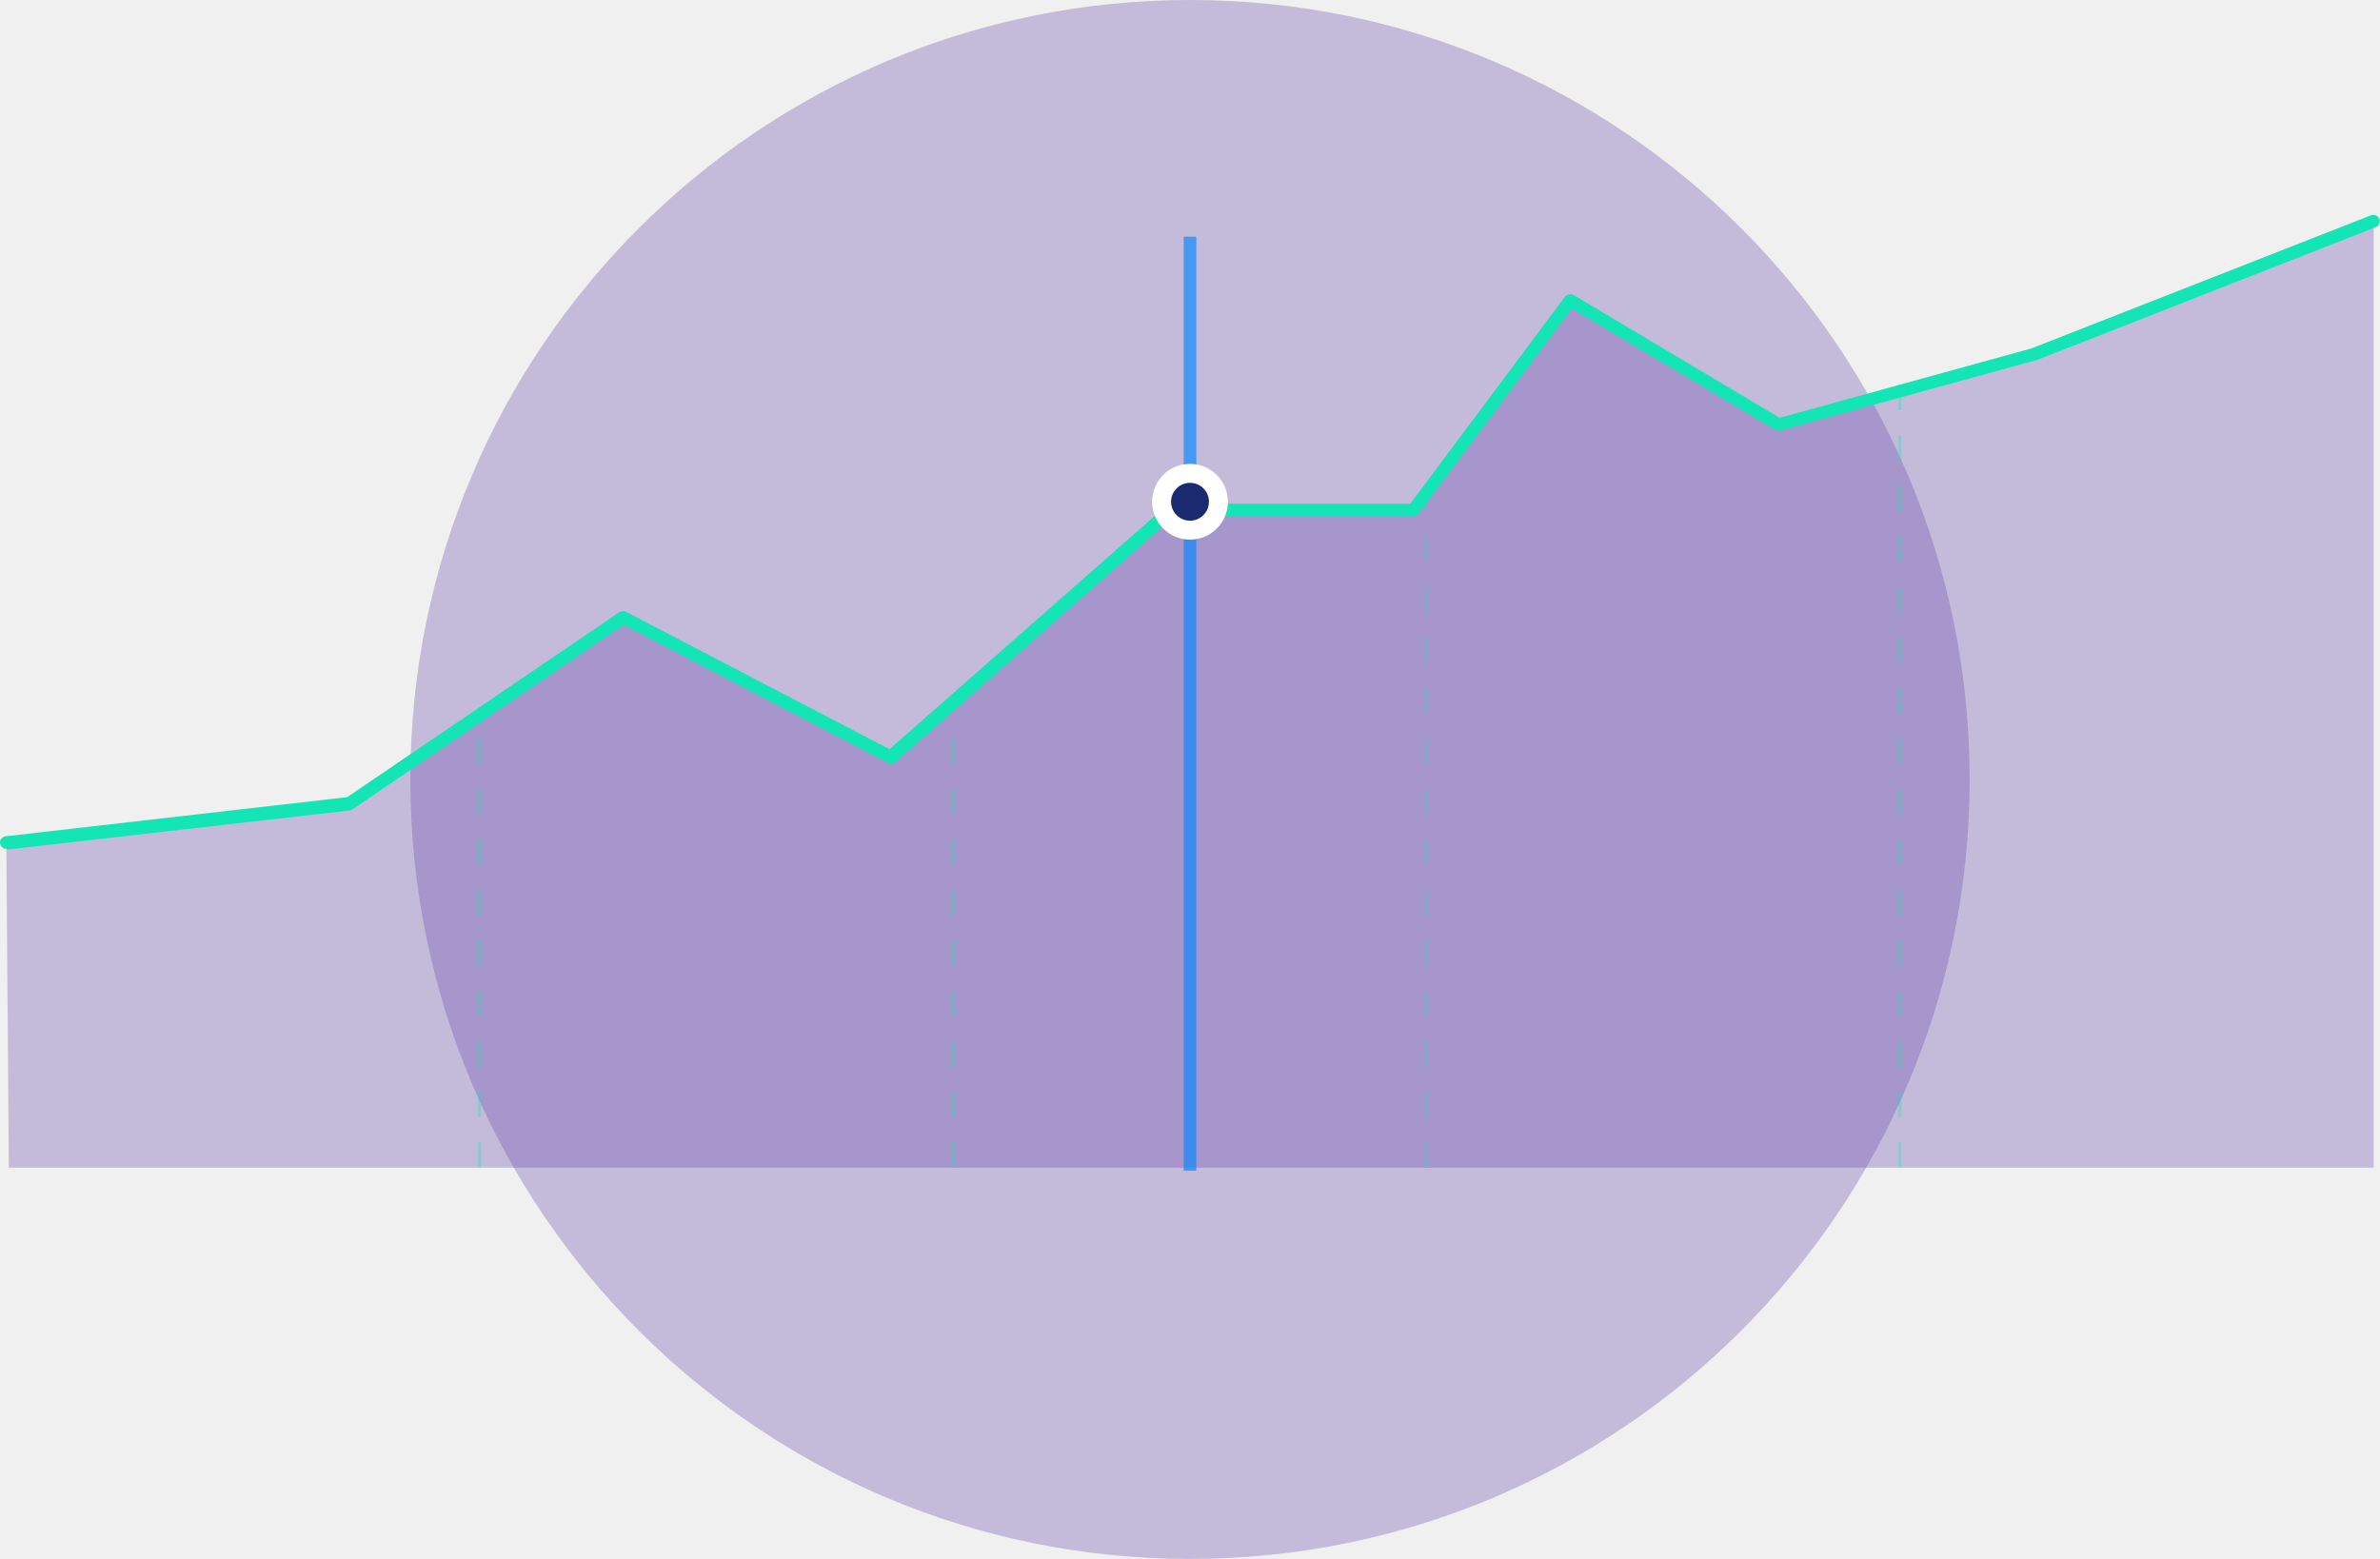
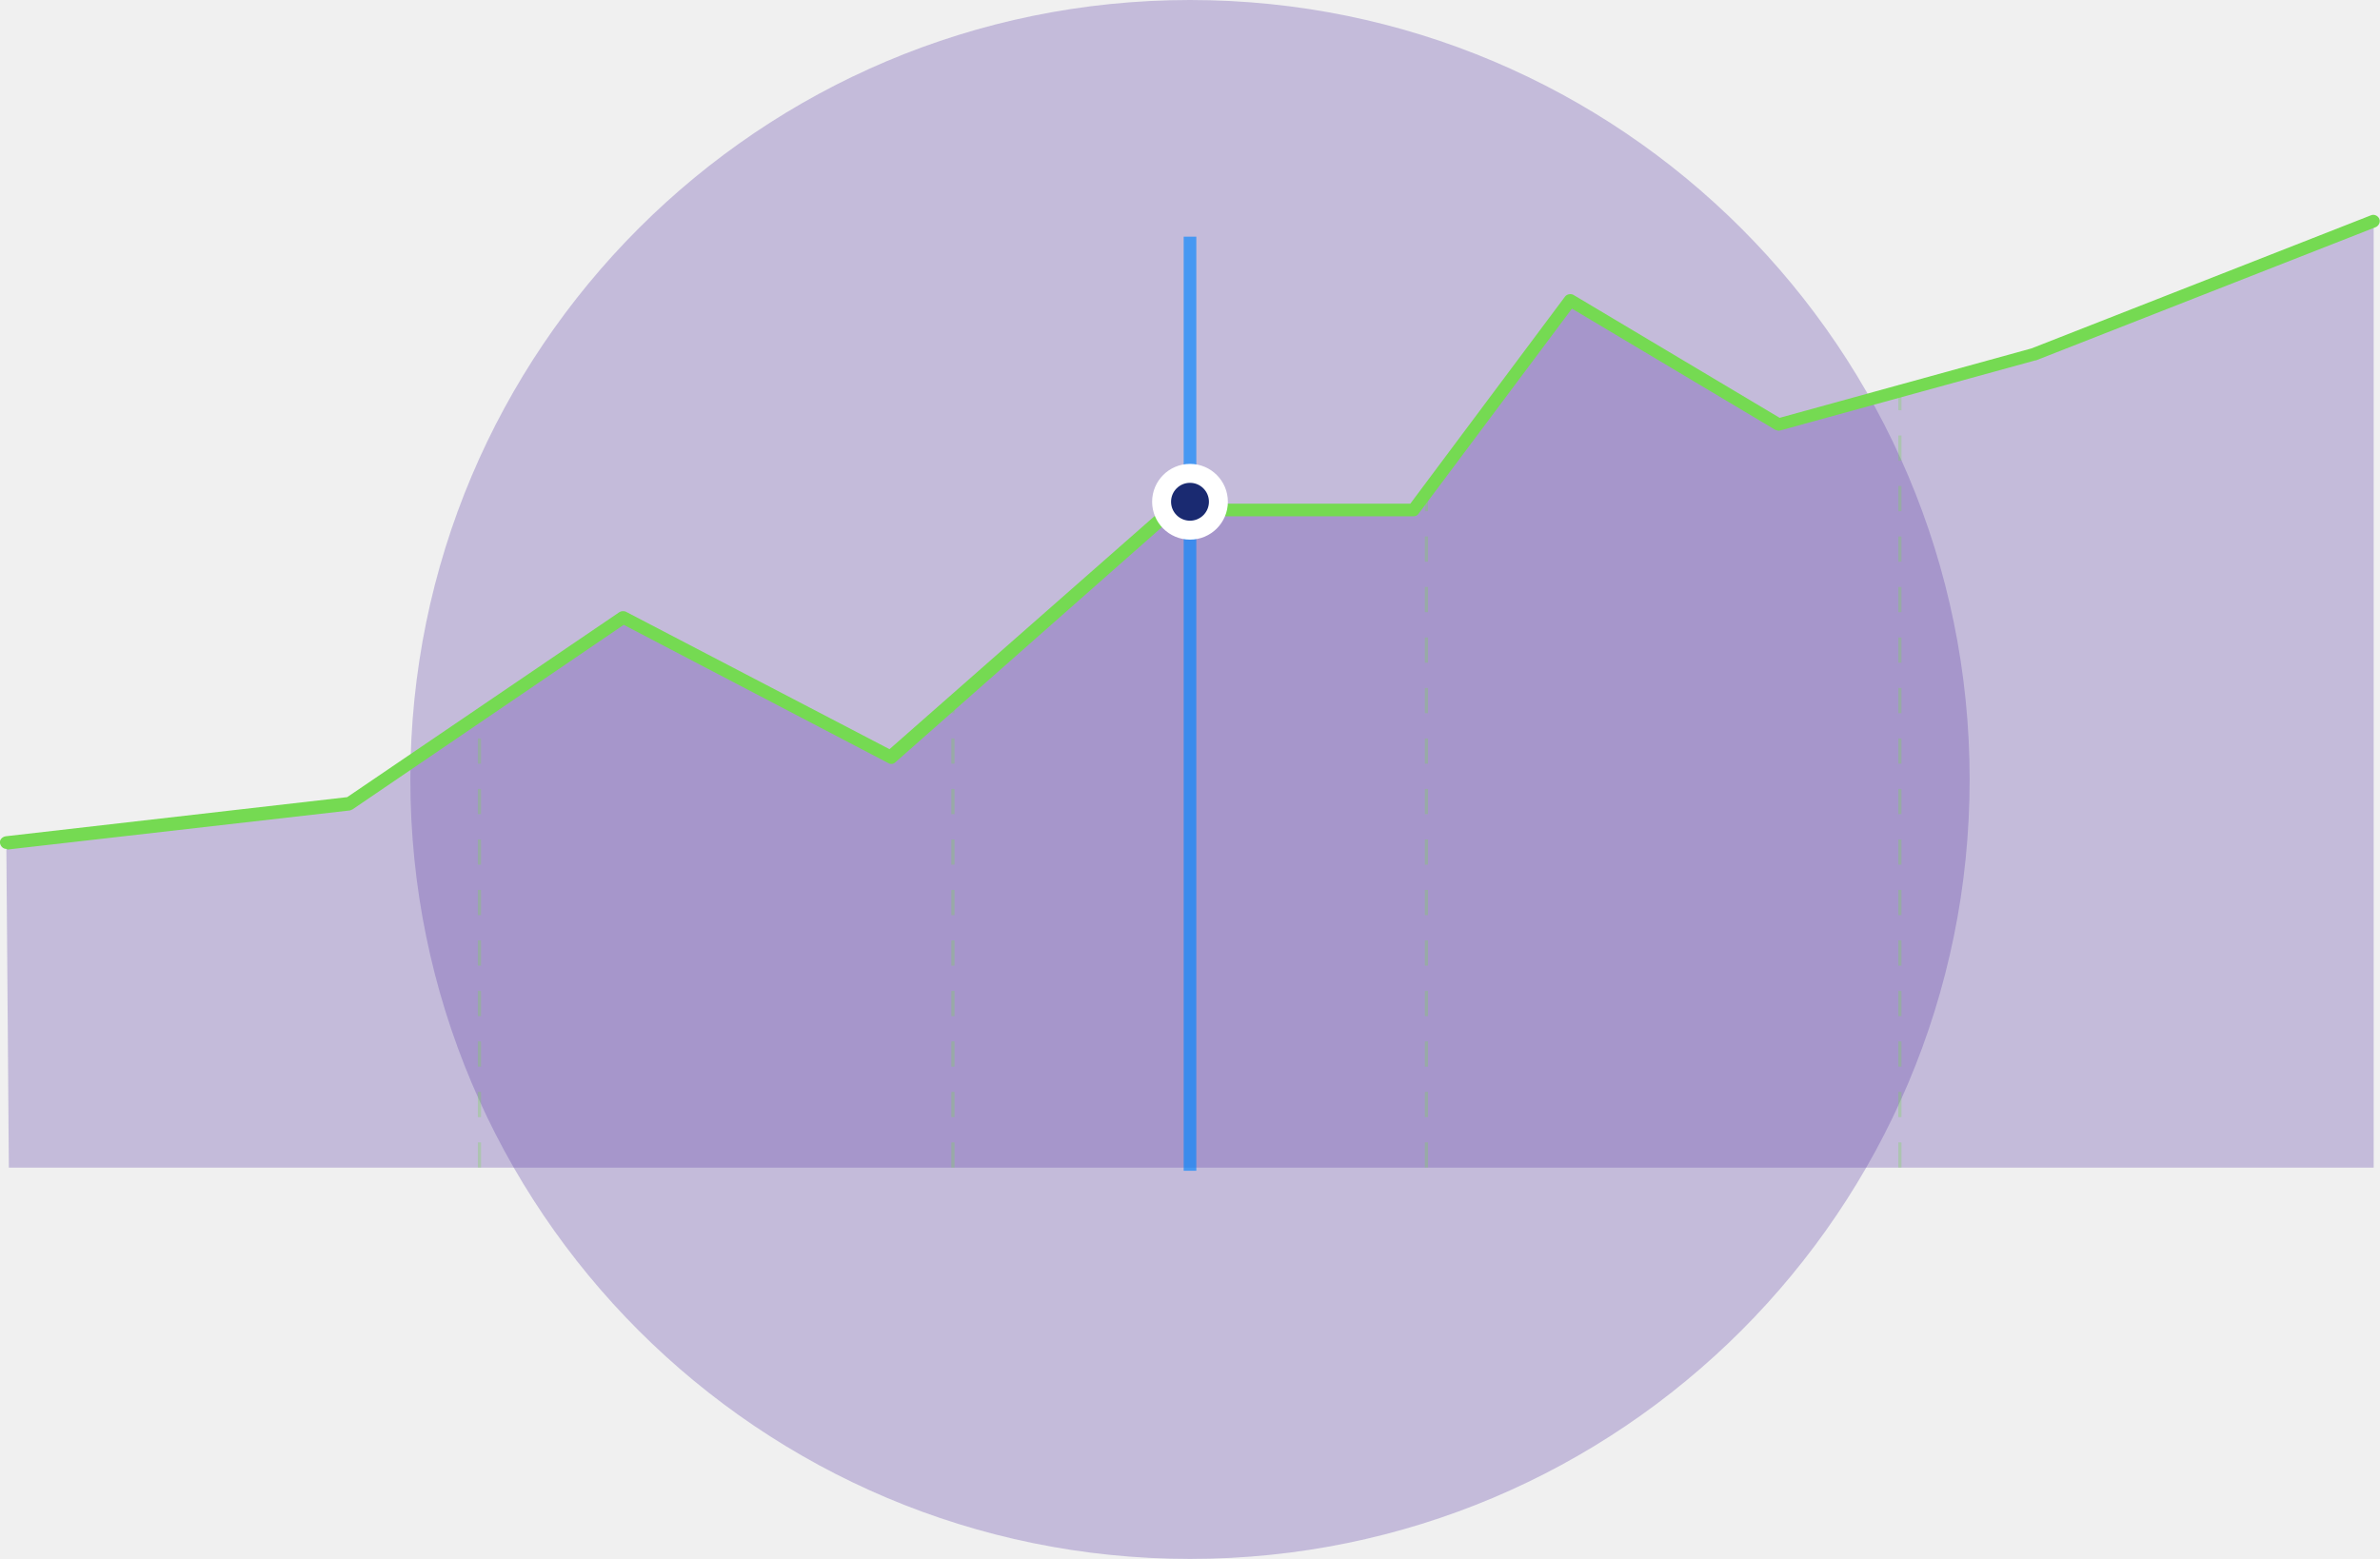
<svg xmlns="http://www.w3.org/2000/svg" width="377px" height="247px" viewBox="0 0 377 247" version="1.1">
  <defs>
    <linearGradient x1="50.003%" y1="0.009%" x2="50.003%" y2="89.469%" id="linearGradient-1">
      <stop stop-color="#5D41A8" offset="0%" />
      <stop stop-color="#5D41A8" offset="100%" />
    </linearGradient>
    <linearGradient x1="50%" y1="100.02%" x2="50%" y2="0.02%" id="linearGradient-2">
      <stop stop-color="#5D41A8" offset="0%" />
      <stop stop-color="#5D41A8" offset="100%" />
    </linearGradient>
  </defs>
  <g id="Page-1" stroke="none" stroke-width="1" fill="none" fill-rule="evenodd">
    <g id="tour-currency" transform="translate(-1, 0)">
      <path d="M189.5,247 C257.7,247 313,191.7 313,123.5 C313,55.3 257.7,0 189.5,0 C121.3,0 66,55.3 66,123.5 C66,191.7 121.3,247 189.5,247 Z" id="Shape" fill="url(#linearGradient-1)" fill-rule="nonzero" opacity="0.3" />
      <polygon id="Shape" fill="url(#linearGradient-2)" fill-rule="nonzero" opacity="0.3" points="56.3 127.3 99.7 97.8 142.1 119.9 186.6 80.7 224.9 80.7 249.7 47.5 282.8 67.2 323.2 56.1 377 35 377 185 152.1 185 2.4 185 2 133.5" />
-       <g id="Group" opacity="0.3" transform="translate(76, 61)" fill-rule="nonzero" fill="#13E5B6">
+       <g id="Group" opacity="0.3" transform="translate(76, 61)" fill-rule="nonzero" fill="#75da52">
        <path d="M226.2,124 L225.7,124 L225.7,120 L226.2,120 L226.2,124 Z M226.2,116 L225.7,116 L225.7,112 L226.2,112 L226.2,116 Z M226.2,108 L225.7,108 L225.7,104 L226.2,104 L226.2,108 Z M226.2,100 L225.7,100 L225.7,96 L226.2,96 L226.2,100 Z M226.2,92 L225.7,92 L225.7,88 L226.2,88 L226.2,92 Z M226.2,84 L225.7,84 L225.7,80 L226.2,80 L226.2,84 Z M226.2,76 L225.7,76 L225.7,72 L226.2,72 L226.2,76 Z M226.2,68 L225.7,68 L225.7,64 L226.2,64 L226.2,68 Z M226.2,60 L225.7,60 L225.7,56 L226.2,56 L226.2,60 Z M226.2,52 L225.7,52 L225.7,48 L226.2,48 L226.2,52 Z M226.2,44 L225.7,44 L225.7,40 L226.2,40 L226.2,44 Z M226.2,36 L225.7,36 L225.7,32 L226.2,32 L226.2,36 Z M226.2,28 L225.7,28 L225.7,24 L226.2,24 L226.2,28 Z M226.2,20 L225.7,20 L225.7,16 L226.2,16 L226.2,20 Z M226.2,12 L225.7,12 L225.7,8 L226.2,8 L226.2,12 Z M226.2,4 L225.7,4 L225.7,0 L226.2,0 L226.2,4 Z" id="Shape" />
        <path d="M151.2,124 L150.7,124 L150.7,120 L151.2,120 L151.2,124 Z M151.2,116 L150.7,116 L150.7,112 L151.2,112 L151.2,116 Z M151.2,108 L150.7,108 L150.7,104 L151.2,104 L151.2,108 Z M151.2,100 L150.7,100 L150.7,96 L151.2,96 L151.2,100 Z M151.2,92 L150.7,92 L150.7,88 L151.2,88 L151.2,92 Z M151.2,84 L150.7,84 L150.7,80 L151.2,80 L151.2,84 Z M151.2,76 L150.7,76 L150.7,72 L151.2,72 L151.2,76 Z M151.2,68 L150.7,68 L150.7,64 L151.2,64 L151.2,68 Z M151.2,60 L150.7,60 L150.7,56 L151.2,56 L151.2,60 Z M151.2,52 L150.7,52 L150.7,48 L151.2,48 L151.2,52 Z M151.2,44 L150.7,44 L150.7,40 L151.2,40 L151.2,44 Z M151.2,36 L150.7,36 L150.7,32 L151.2,32 L151.2,36 Z M151.2,28 L150.7,28 L150.7,24 L151.2,24 L151.2,28 Z M151.2,20 L150.7,20 L150.7,16.8 L151.2,16.8 L151.2,20 Z" id="Shape" />
        <path d="M76.2,124 L75.7,124 L75.7,120 L76.2,120 L76.2,124 Z M76.2,116 L75.7,116 L75.7,112 L76.2,112 L76.2,116 Z M76.2,108 L75.7,108 L75.7,104 L76.2,104 L76.2,108 Z M76.2,100 L75.7,100 L75.7,96 L76.2,96 L76.2,100 Z M76.2,92 L75.7,92 L75.7,88 L76.2,88 L76.2,92 Z M76.2,84 L75.7,84 L75.7,80 L76.2,80 L76.2,84 Z M76.2,76 L75.7,76 L75.7,72 L76.2,72 L76.2,76 Z M76.2,68 L75.7,68 L75.7,64 L76.2,64 L76.2,68 Z M76.2,60 L75.7,60 L75.7,56 L76.2,56 L76.2,60 Z M76.2,52 L75.7,52 L75.7,50 L76.2,50 L76.2,52 Z" id="Shape" />
        <path d="M1.2,124 L0.7,124 L0.7,120 L1.2,120 L1.2,124 Z M1.2,116 L0.7,116 L0.7,112 L1.2,112 L1.2,116 Z M1.2,108 L0.7,108 L0.7,104 L1.2,104 L1.2,108 Z M1.2,100 L0.7,100 L0.7,96 L1.2,96 L1.2,100 Z M1.2,92 L0.7,92 L0.7,88 L1.2,88 L1.2,92 Z M1.2,84 L0.7,84 L0.7,80 L1.2,80 L1.2,84 Z M1.2,76 L0.7,76 L0.7,72 L1.2,72 L1.2,76 Z M1.2,68 L0.7,68 L0.7,64 L1.2,64 L1.2,68 Z M1.2,60 L0.7,60 L0.7,56 L1.2,56 L1.2,60 Z" id="Shape" />
      </g>
-       <path d="M2,134.5 C1.5,134.5 1.1,134.1 1,133.6 C0.9,133.1 1.3,132.6 1.9,132.5 L56,126.3 L99.1,97 C99.4,96.8 99.8,96.8 100.1,96.9 L141.9,118.7 L185.9,80 C186.1,79.8 186.3,79.8 186.6,79.8 L224.4,79.8 L248.9,47 C249.2,46.6 249.8,46.5 250.2,46.7 L282.9,66.2 L322.8,55.2 L376.6,34.1 C377.1,33.9 377.7,34.2 377.9,34.7 C378.1,35.2 377.8,35.8 377.3,36 L323.5,57.1 L323.4,57.1 L283,68.2 C282.7,68.3 282.5,68.2 282.2,68.1 L250,48.9 L225.7,81.4 C225.5,81.7 225.2,81.8 224.9,81.8 L187,81.8 L142.8,120.8 C142.5,121.1 142,121.1 141.7,120.9 L99.8,99 L56.9,128.2 C56.8,128.3 56.6,128.3 56.5,128.4 L2.2,134.6 C2.1,134.5 2,134.5 2,134.5 Z" id="Shape" fill="#13E5B6" fill-rule="nonzero" />
+       <path d="M2,134.5 C1.5,134.5 1.1,134.1 1,133.6 C0.9,133.1 1.3,132.6 1.9,132.5 L56,126.3 L99.1,97 C99.4,96.8 99.8,96.8 100.1,96.9 L141.9,118.7 L185.9,80 C186.1,79.8 186.3,79.8 186.6,79.8 L224.4,79.8 L248.9,47 C249.2,46.6 249.8,46.5 250.2,46.7 L282.9,66.2 L322.8,55.2 L376.6,34.1 C377.1,33.9 377.7,34.2 377.9,34.7 C378.1,35.2 377.8,35.8 377.3,36 L323.5,57.1 L323.4,57.1 L283,68.2 C282.7,68.3 282.5,68.2 282.2,68.1 L250,48.9 L225.7,81.4 C225.5,81.7 225.2,81.8 224.9,81.8 L187,81.8 L142.8,120.8 C142.5,121.1 142,121.1 141.7,120.9 L99.8,99 L56.9,128.2 C56.8,128.3 56.6,128.3 56.5,128.4 L2.2,134.6 C2.1,134.5 2,134.5 2,134.5 Z" id="Shape" fill="#75da52" fill-rule="nonzero" />
      <g id="Group" transform="translate(185, 38)">
        <path d="M4.5,0.5 L4.5,146.5" id="Line_1_" stroke="#0085FF" stroke-width="2" stroke-linecap="square" opacity="0.64" />
        <circle id="dot" stroke="#FFFFFF" stroke-width="3" fill="#1A2A71" fill-rule="nonzero" cx="4.5" cy="41.5" r="4.5" />
      </g>
    </g>
  </g>
</svg>
